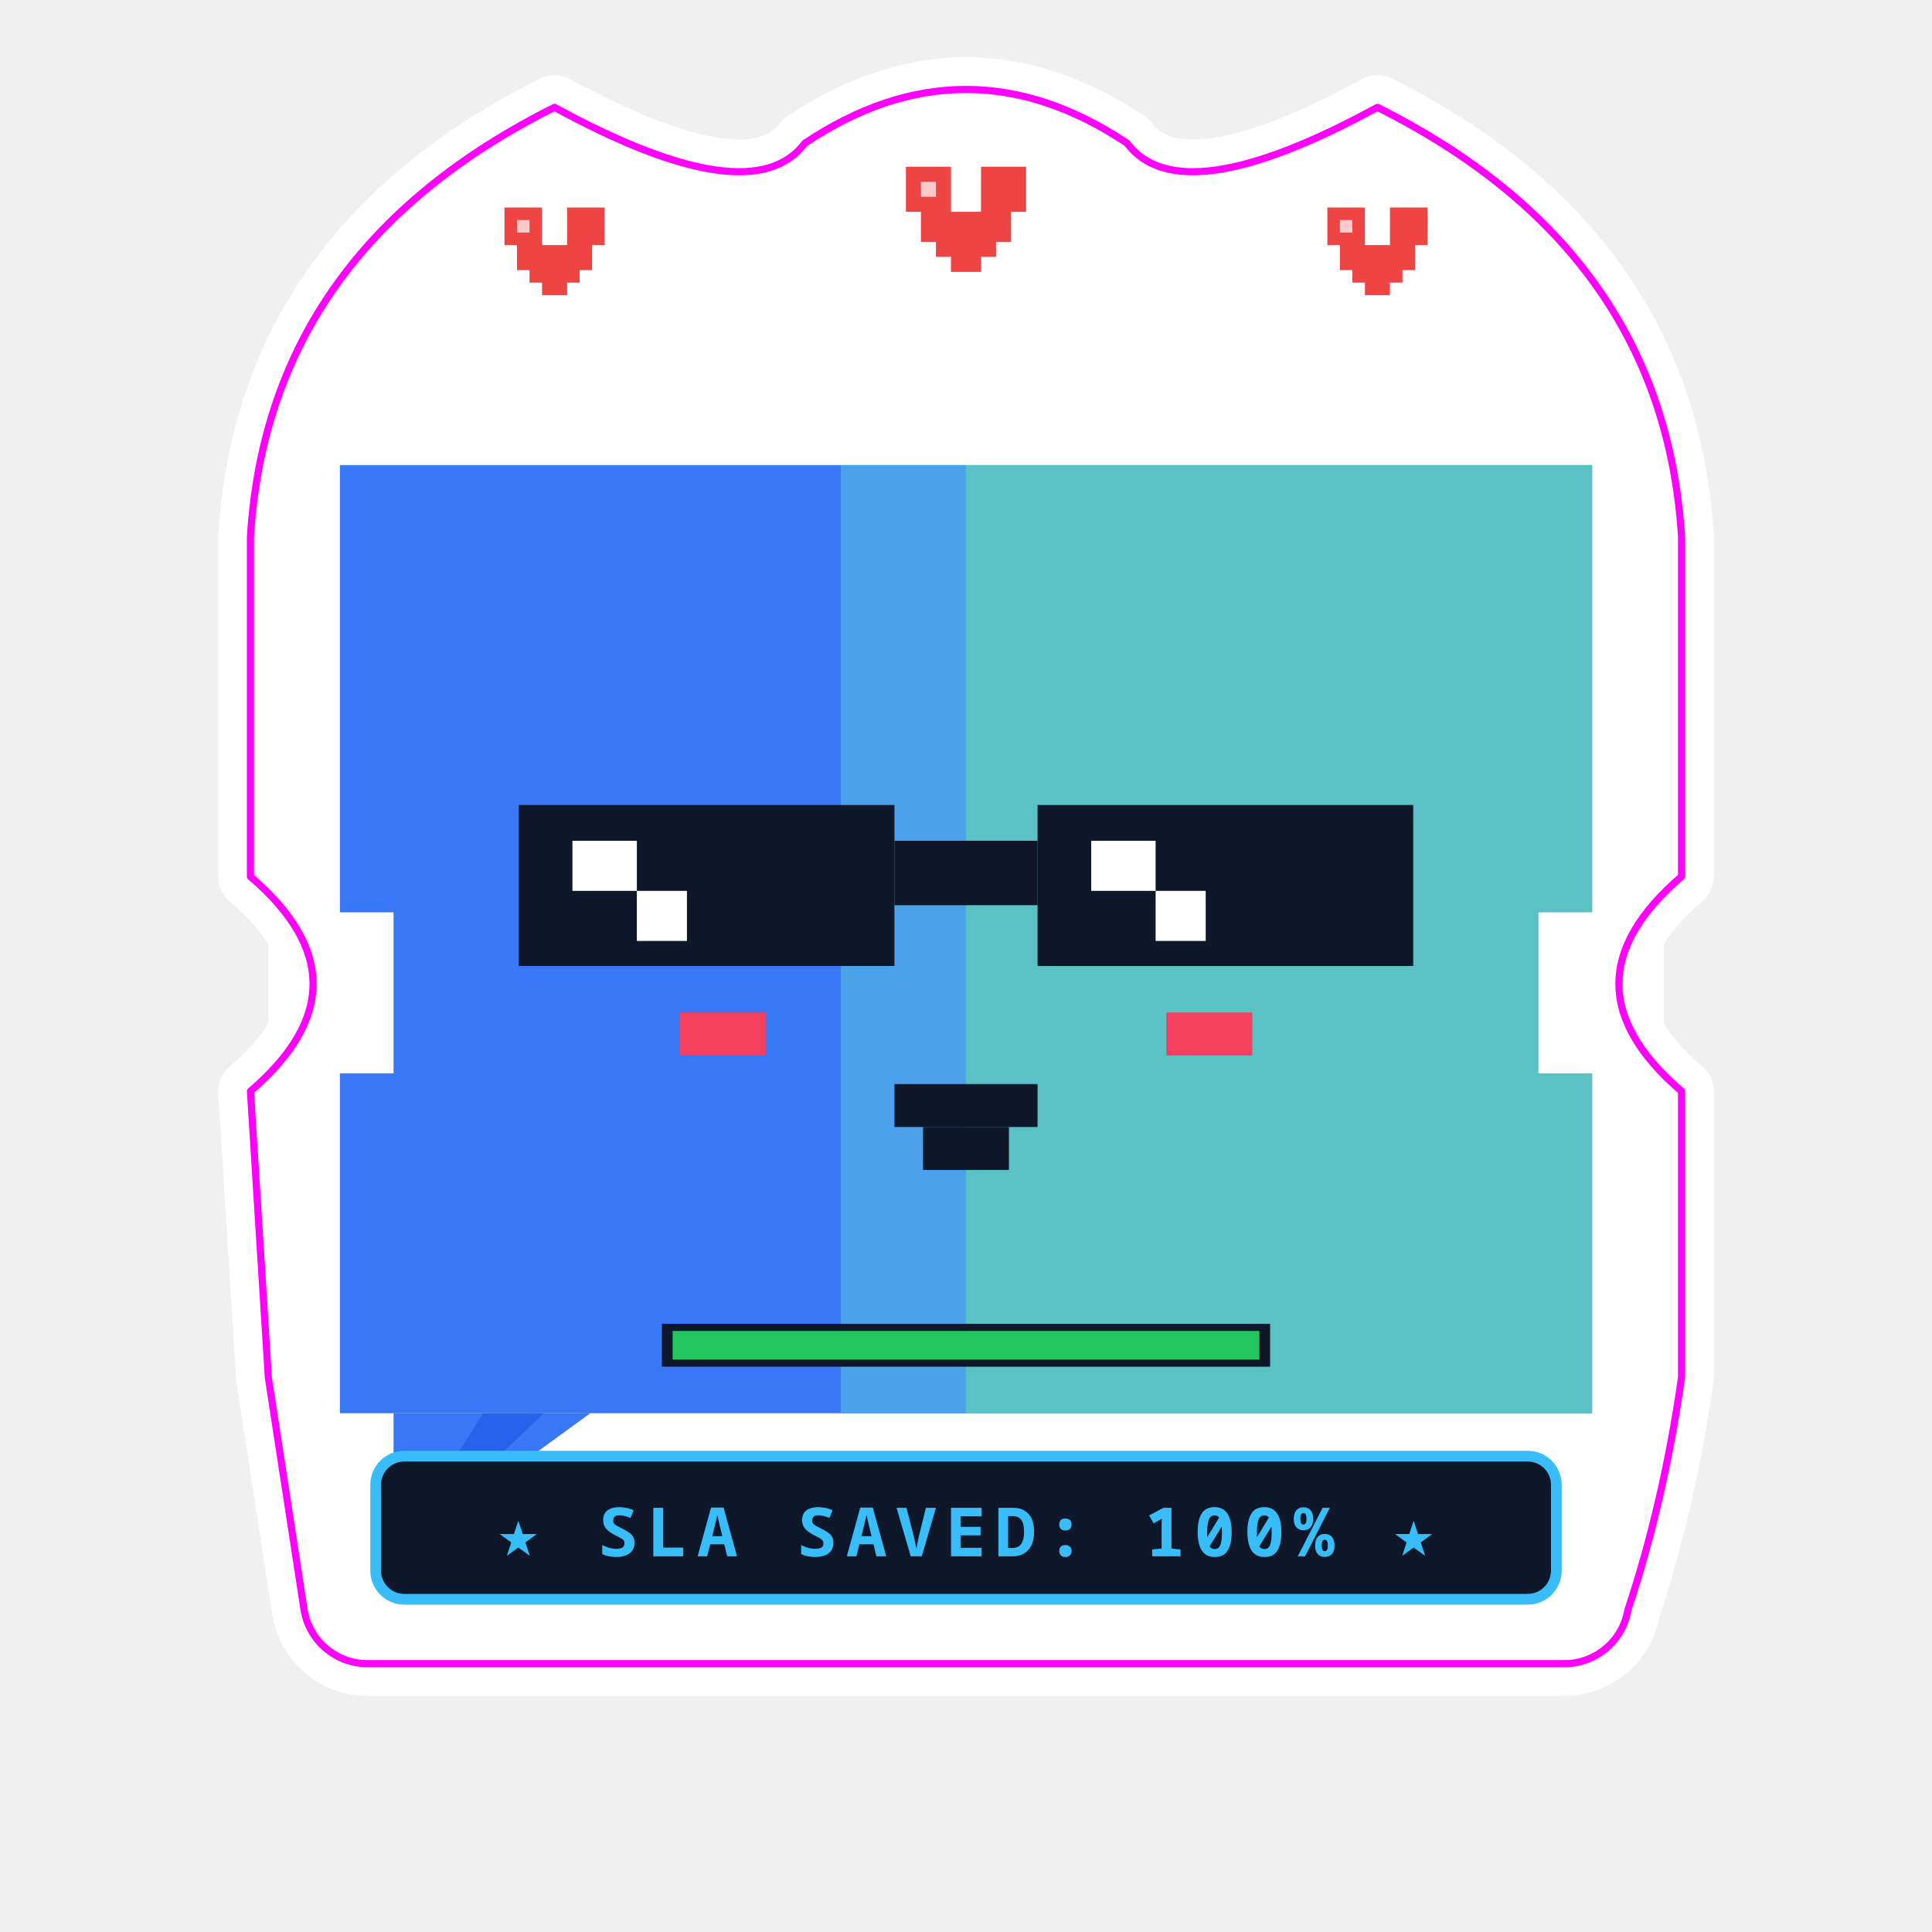
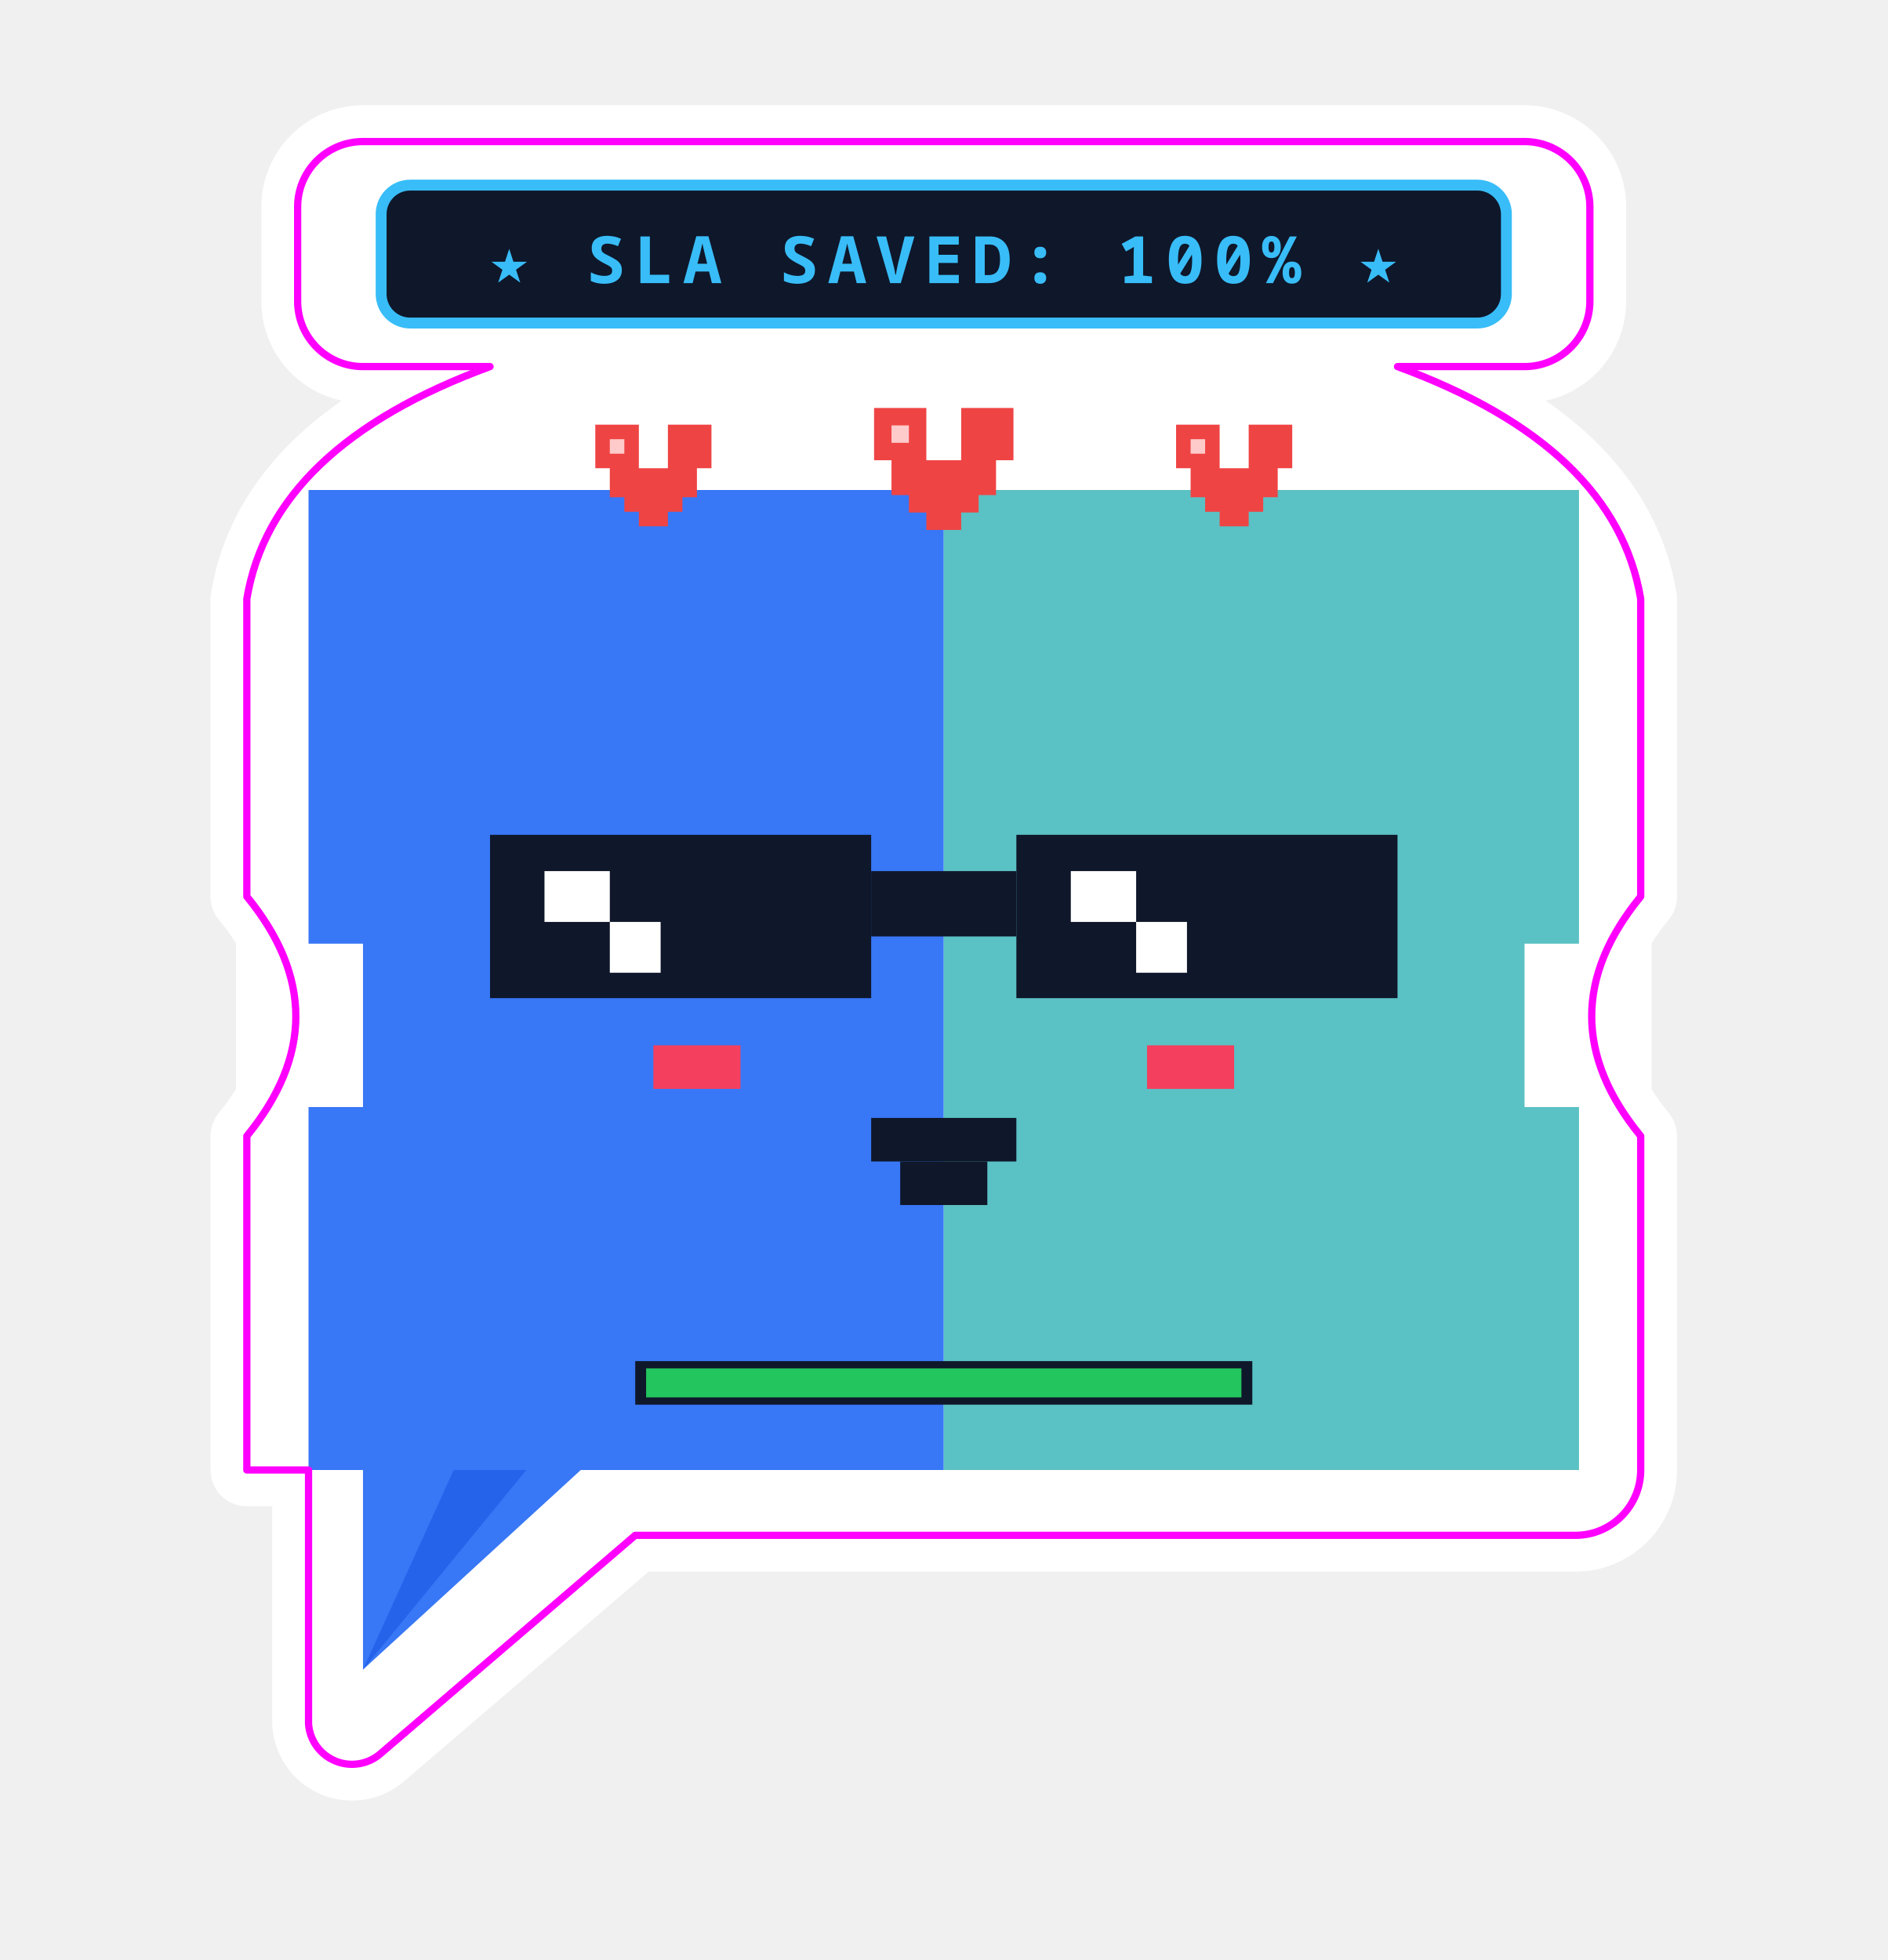
- <svg xmlns="http://www.w3.org/2000/svg" viewBox="0 0 540 540" width="540" height="540">
-   <g id="Artwork" transform="translate(270, 290)">
-     <path id="WhiteBorder" d="   M -115 -260   Q -60 -230, -45 -250   Q 0 -280, 45 -250   Q 60 -230, 115 -260   Q 195 -220, 200 -140   L 200 -45   Q 165 -15, 200 15   L 200 95   Q 195 130, 185 160   A 18 18 0 0 1 167 175   L -167 175   A 18 18 0 0 1 -185 160   L -195 95   L -200 15   Q -165 -15, -200 -45   L -200 -140   Q -195 -220, -115 -260   Z " fill="#FFFFFF" stroke="#FFFFFF" stroke-width="18" stroke-linejoin="round" stroke-linecap="round" />
-     <g transform="translate(-115, -225) scale(3.5)">
+ <svg xmlns="http://www.w3.org/2000/svg" viewBox="0 0 520 540" width="520" height="540">
+   <g id="Artwork" transform="translate(260, 295)">
+     <path id="WhiteBorder" d="   M -160 -256   L 160 -256   A 18 18 0 0 1 178 -238   L 178 -212   A 18 18 0 0 1 160 -194   L 125 -194   Q 185 -172, 192 -130   L 192 -48   Q 165 -15, 192 18   L 192 110   A 18 18 0 0 1 174 128   L -85 128   L -155 188   A 12 12 0 0 1 -175 180   L -175 110   L -192 110   L -192 18   Q -165 -15, -192 -48   L -192 -130   Q -185 -172, -125 -194   L -160 -194   A 18 18 0 0 1 -178 -212   L -178 -238   A 18 18 0 0 1 -160 -256   Z " fill="#FFFFFF" stroke="#FFFFFF" stroke-width="20" stroke-linejoin="round" stroke-linecap="round" />
+     <g transform="translate(0, -225)">
+       <rect x="-155" y="-19" width="310" height="38" rx="8" fill="#0F172A" stroke="#38BDF8" stroke-width="3" />
+       <text x="0" y="8" font-family="'Noto Sans Mono', monospace" font-size="18" font-weight="900" letter-spacing="2.5" fill="#38BDF8" text-anchor="middle">★ SLA SAVED: 100% ★</text>
+     </g>
+     <rect x="-175" y="-160" width="175" height="270" fill="#3877F6" />
+     <rect x="0" y="-160" width="175" height="270" fill="#5AC1C4" />
+     <rect x="-195" y="-35" width="35" height="45" fill="#FFFFFF" />
+     <rect x="160" y="-35" width="35" height="45" fill="#FFFFFF" />
+     <polygon points="-160,110 -160,165 -100,110" fill="#3877F6" />
+     <polygon points="-135,110 -160,165 -115,110" fill="#2563EB" />
+     <g transform="translate(-80, -170) scale(4.0)">
      <path d="M -4 -2 H -1 V 1 H -4 Z M 1 -2 H 4 V 1 H 1 Z M -3 1 H 3 V 3 H -3 Z M -2 3 H 2 V 4 H -2 Z M -1 4 H 1 V 5 H -1 Z" fill="#EF4444" />
      <rect x="-3" y="-1" width="1" height="1" fill="#FECACA" />
    </g>
-     <g transform="translate(0, -235) scale(4.2)">
+     <g transform="translate(0, -173) scale(4.8)">
      <path d="M -4 -2 H -1 V 1 H -4 Z M 1 -2 H 4 V 1 H 1 Z M -3 1 H 3 V 3 H -3 Z M -2 3 H 2 V 4 H -2 Z M -1 4 H 1 V 5 H -1 Z" fill="#EF4444" />
      <rect x="-3" y="-1" width="1" height="1" fill="#FECACA" />
    </g>
-     <g transform="translate(115, -225) scale(3.5)">
+     <g transform="translate(80, -170) scale(4.0)">
      <path d="M -4 -2 H -1 V 1 H -4 Z M 1 -2 H 4 V 1 H 1 Z M -3 1 H 3 V 3 H -3 Z M -2 3 H 2 V 4 H -2 Z M -1 4 H 1 V 5 H -1 Z" fill="#EF4444" />
      <rect x="-3" y="-1" width="1" height="1" fill="#FECACA" />
    </g>
-     <rect x="-175" y="-160" width="350" height="265" fill="#3877F6" />
-     <rect x="0" y="-160" width="175" height="265" fill="#5AC1C4" />
-     <rect x="-35" y="-160" width="35" height="265" fill="#4CA2EA" />
-     <rect x="-195" y="-35" width="35" height="45" fill="#FFFFFF" />
-     <rect x="160" y="-35" width="35" height="45" fill="#FFFFFF" />
-     <polygon points="-160,105 -160,145 -105,105" fill="#3877F6" />
-     <polygon points="-135,105 -160,145 -118,105" fill="#2563EB" />
    <g transform="translate(0, -45)">
      <rect x="-125" y="-20" width="105" height="45" fill="#0F172A" />
      <rect x="20" y="-20" width="105" height="45" fill="#0F172A" />
      <rect x="-20" y="-10" width="40" height="18" fill="#0F172A" />
      <rect x="-110" y="-10" width="18" height="14" fill="#FFFFFF" />
      <rect x="-92" y="4" width="14" height="14" fill="#FFFFFF" />
      <rect x="35" y="-10" width="18" height="14" fill="#FFFFFF" />
      <rect x="53" y="4" width="14" height="14" fill="#FFFFFF" />
      <rect x="-20" y="58" width="40" height="12" fill="#0F172A" />
      <rect x="-12" y="70" width="24" height="12" fill="#0F172A" />
      <rect x="-80" y="38" width="24" height="12" fill="#F43F5E" />
      <rect x="56" y="38" width="24" height="12" fill="#F43F5E" />
    </g>
    <g transform="translate(0, 80)">
      <rect x="-85" y="0" width="170" height="12" fill="#0F172A" />
      <rect x="-82" y="2" width="164" height="8" fill="#22C55E" />
    </g>
-     <g transform="translate(0, 135)">
-       <rect x="-165" y="-18" width="330" height="40" rx="8" fill="#0F172A" stroke="#38BDF8" stroke-width="3" />
-       <text x="0" y="10" font-family="'Noto Sans Mono', monospace" font-size="19" font-weight="900" letter-spacing="2.5" fill="#38BDF8" text-anchor="middle">★ SLA SAVED: 100% ★</text>
-     </g>
  </g>
-   <g id="CutContour" transform="translate(270, 290)">
-     <path d="   M -115 -260   Q -60 -230, -45 -250   Q 0 -280, 45 -250   Q 60 -230, 115 -260   Q 195 -220, 200 -140   L 200 -45   Q 165 -15, 200 15   L 200 95   Q 195 130, 185 160   A 18 18 0 0 1 167 175   L -167 175   A 18 18 0 0 1 -185 160   L -195 95   L -200 15   Q -165 -15, -200 -45   L -200 -140   Q -195 -220, -115 -260   Z " fill="none" stroke="#FF00FF" stroke-width="2" stroke-linejoin="round" stroke-linecap="round" />
+   <g id="CutContour" transform="translate(260, 295)">
+     <path d="   M -160 -256   L 160 -256   A 18 18 0 0 1 178 -238   L 178 -212   A 18 18 0 0 1 160 -194   L 125 -194   Q 185 -172, 192 -130   L 192 -48   Q 165 -15, 192 18   L 192 110   A 18 18 0 0 1 174 128   L -85 128   L -155 188   A 12 12 0 0 1 -175 180   L -175 110   L -192 110   L -192 18   Q -165 -15, -192 -48   L -192 -130   Q -185 -172, -125 -194   L -160 -194   A 18 18 0 0 1 -178 -212   L -178 -238   A 18 18 0 0 1 -160 -256   Z " fill="none" stroke="#FF00FF" stroke-width="2" stroke-linejoin="round" stroke-linecap="round" />
  </g>
</svg>
